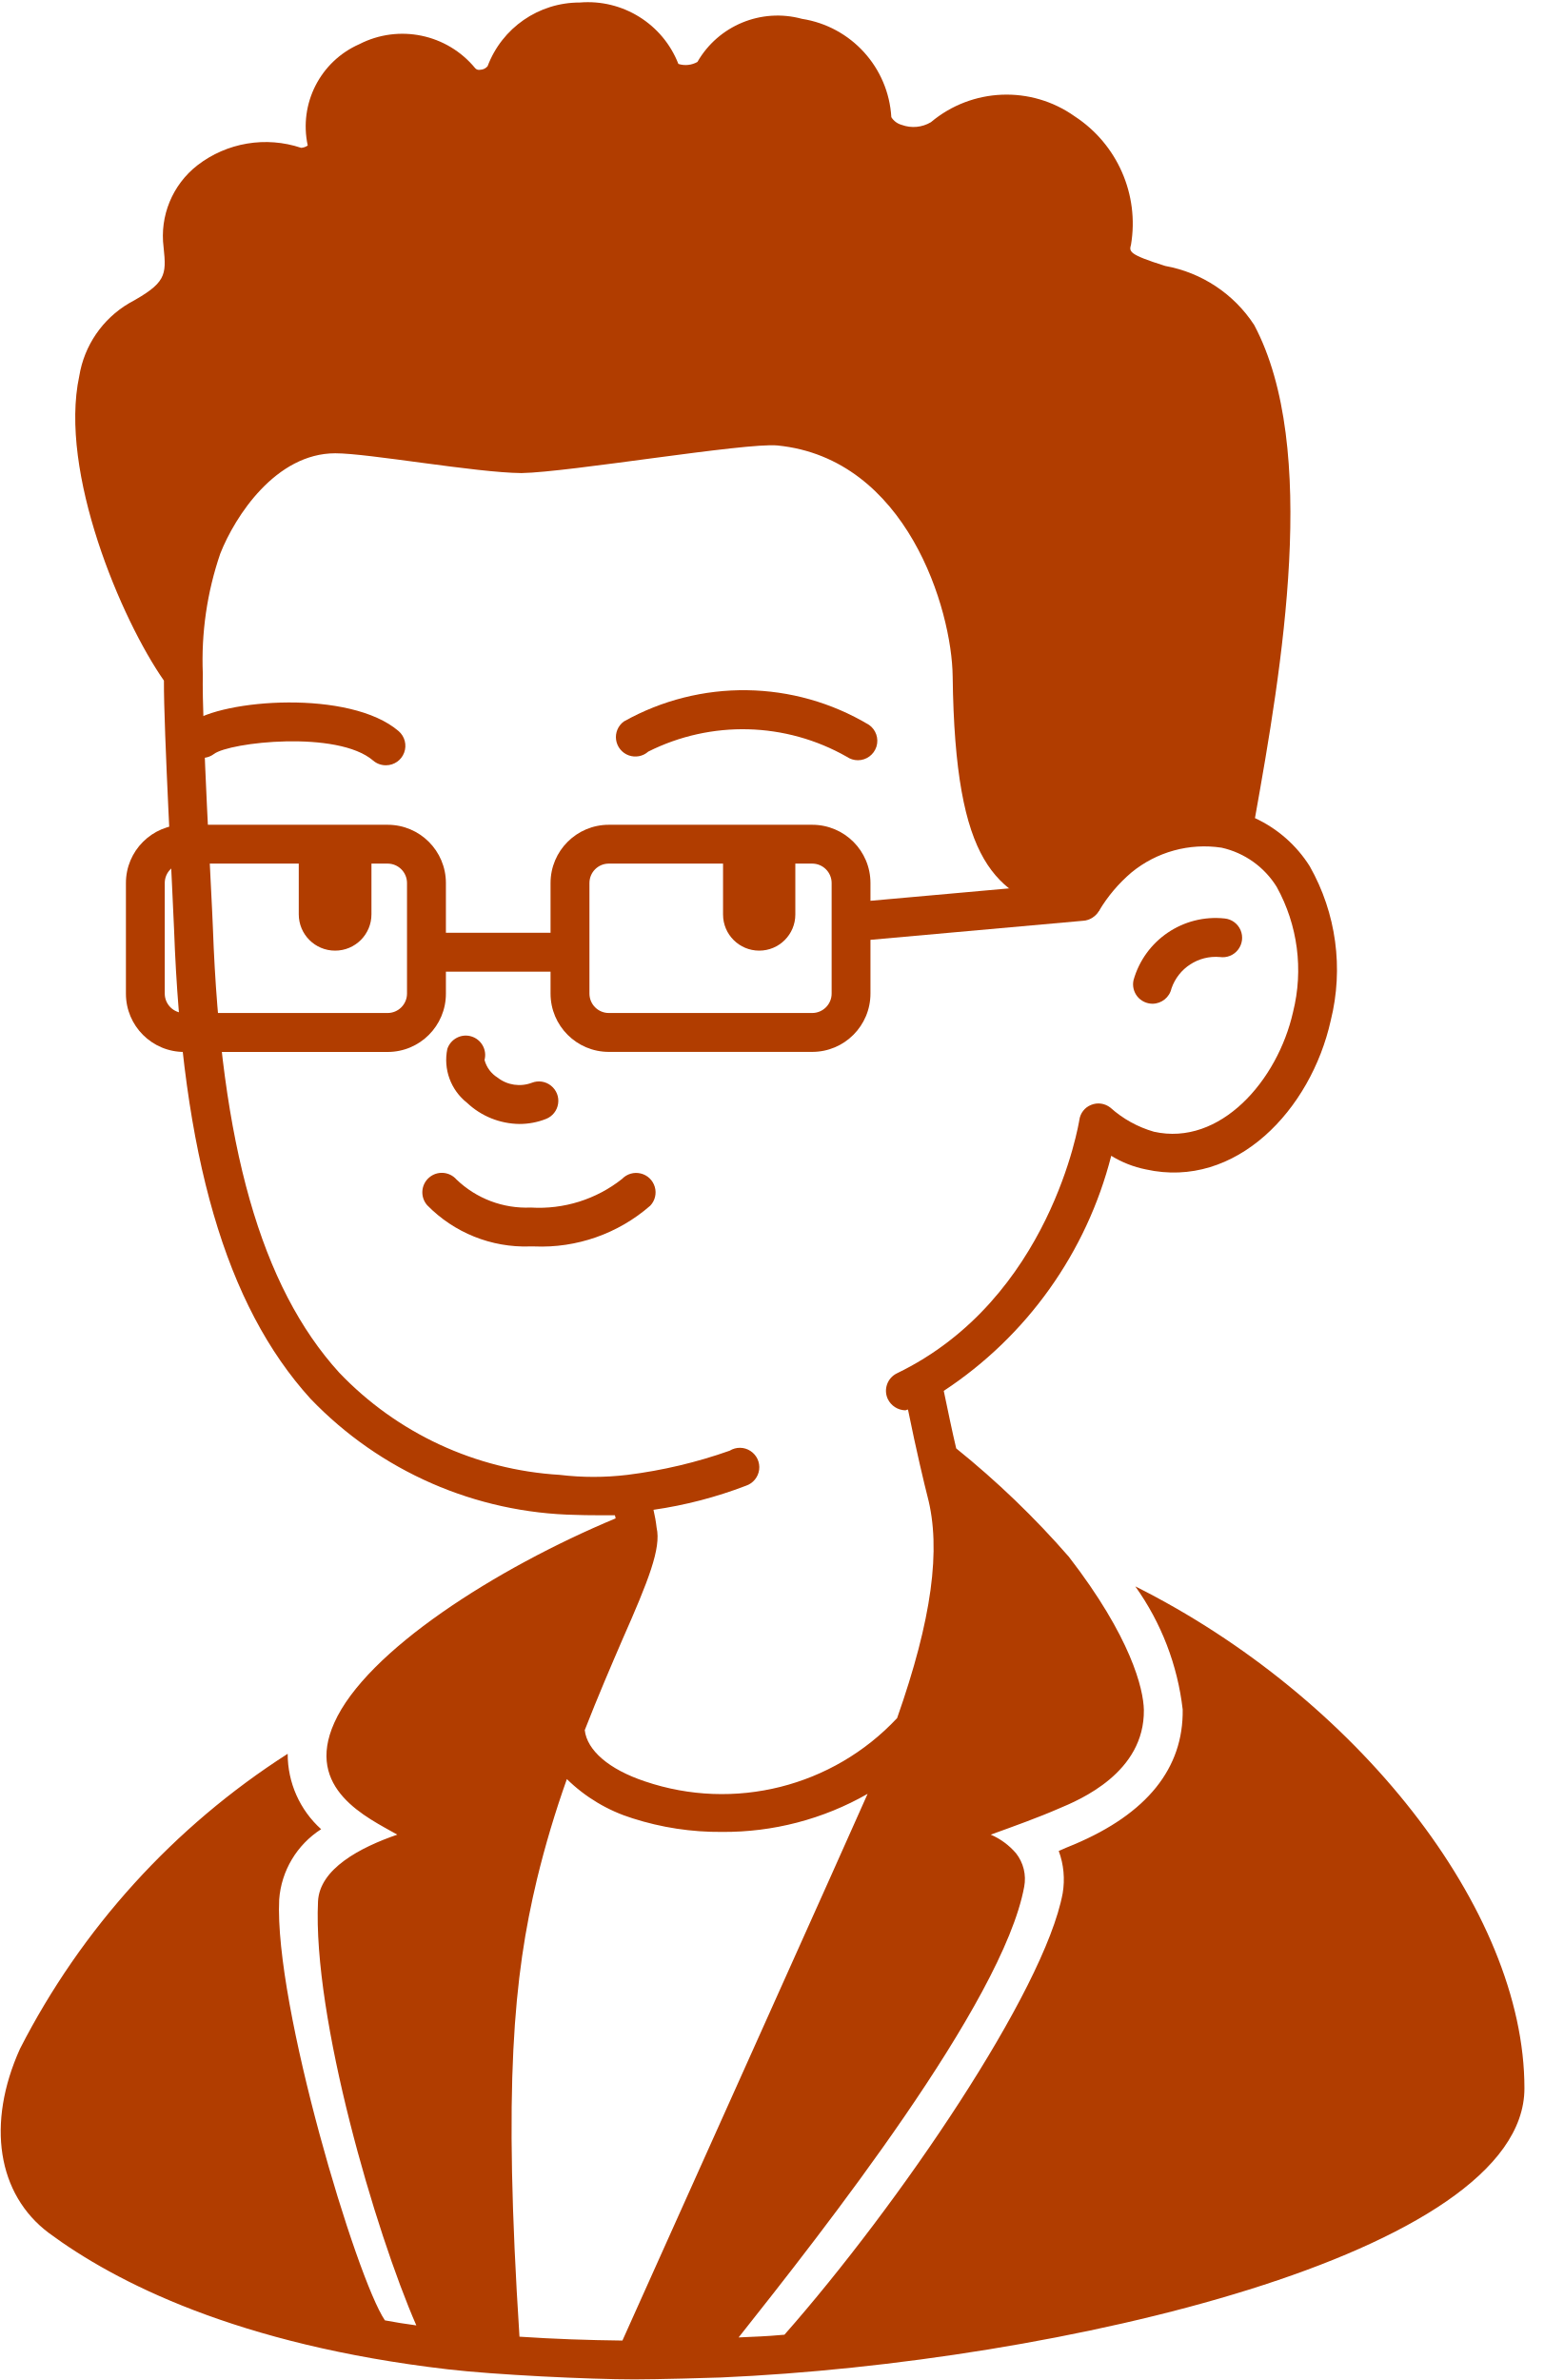
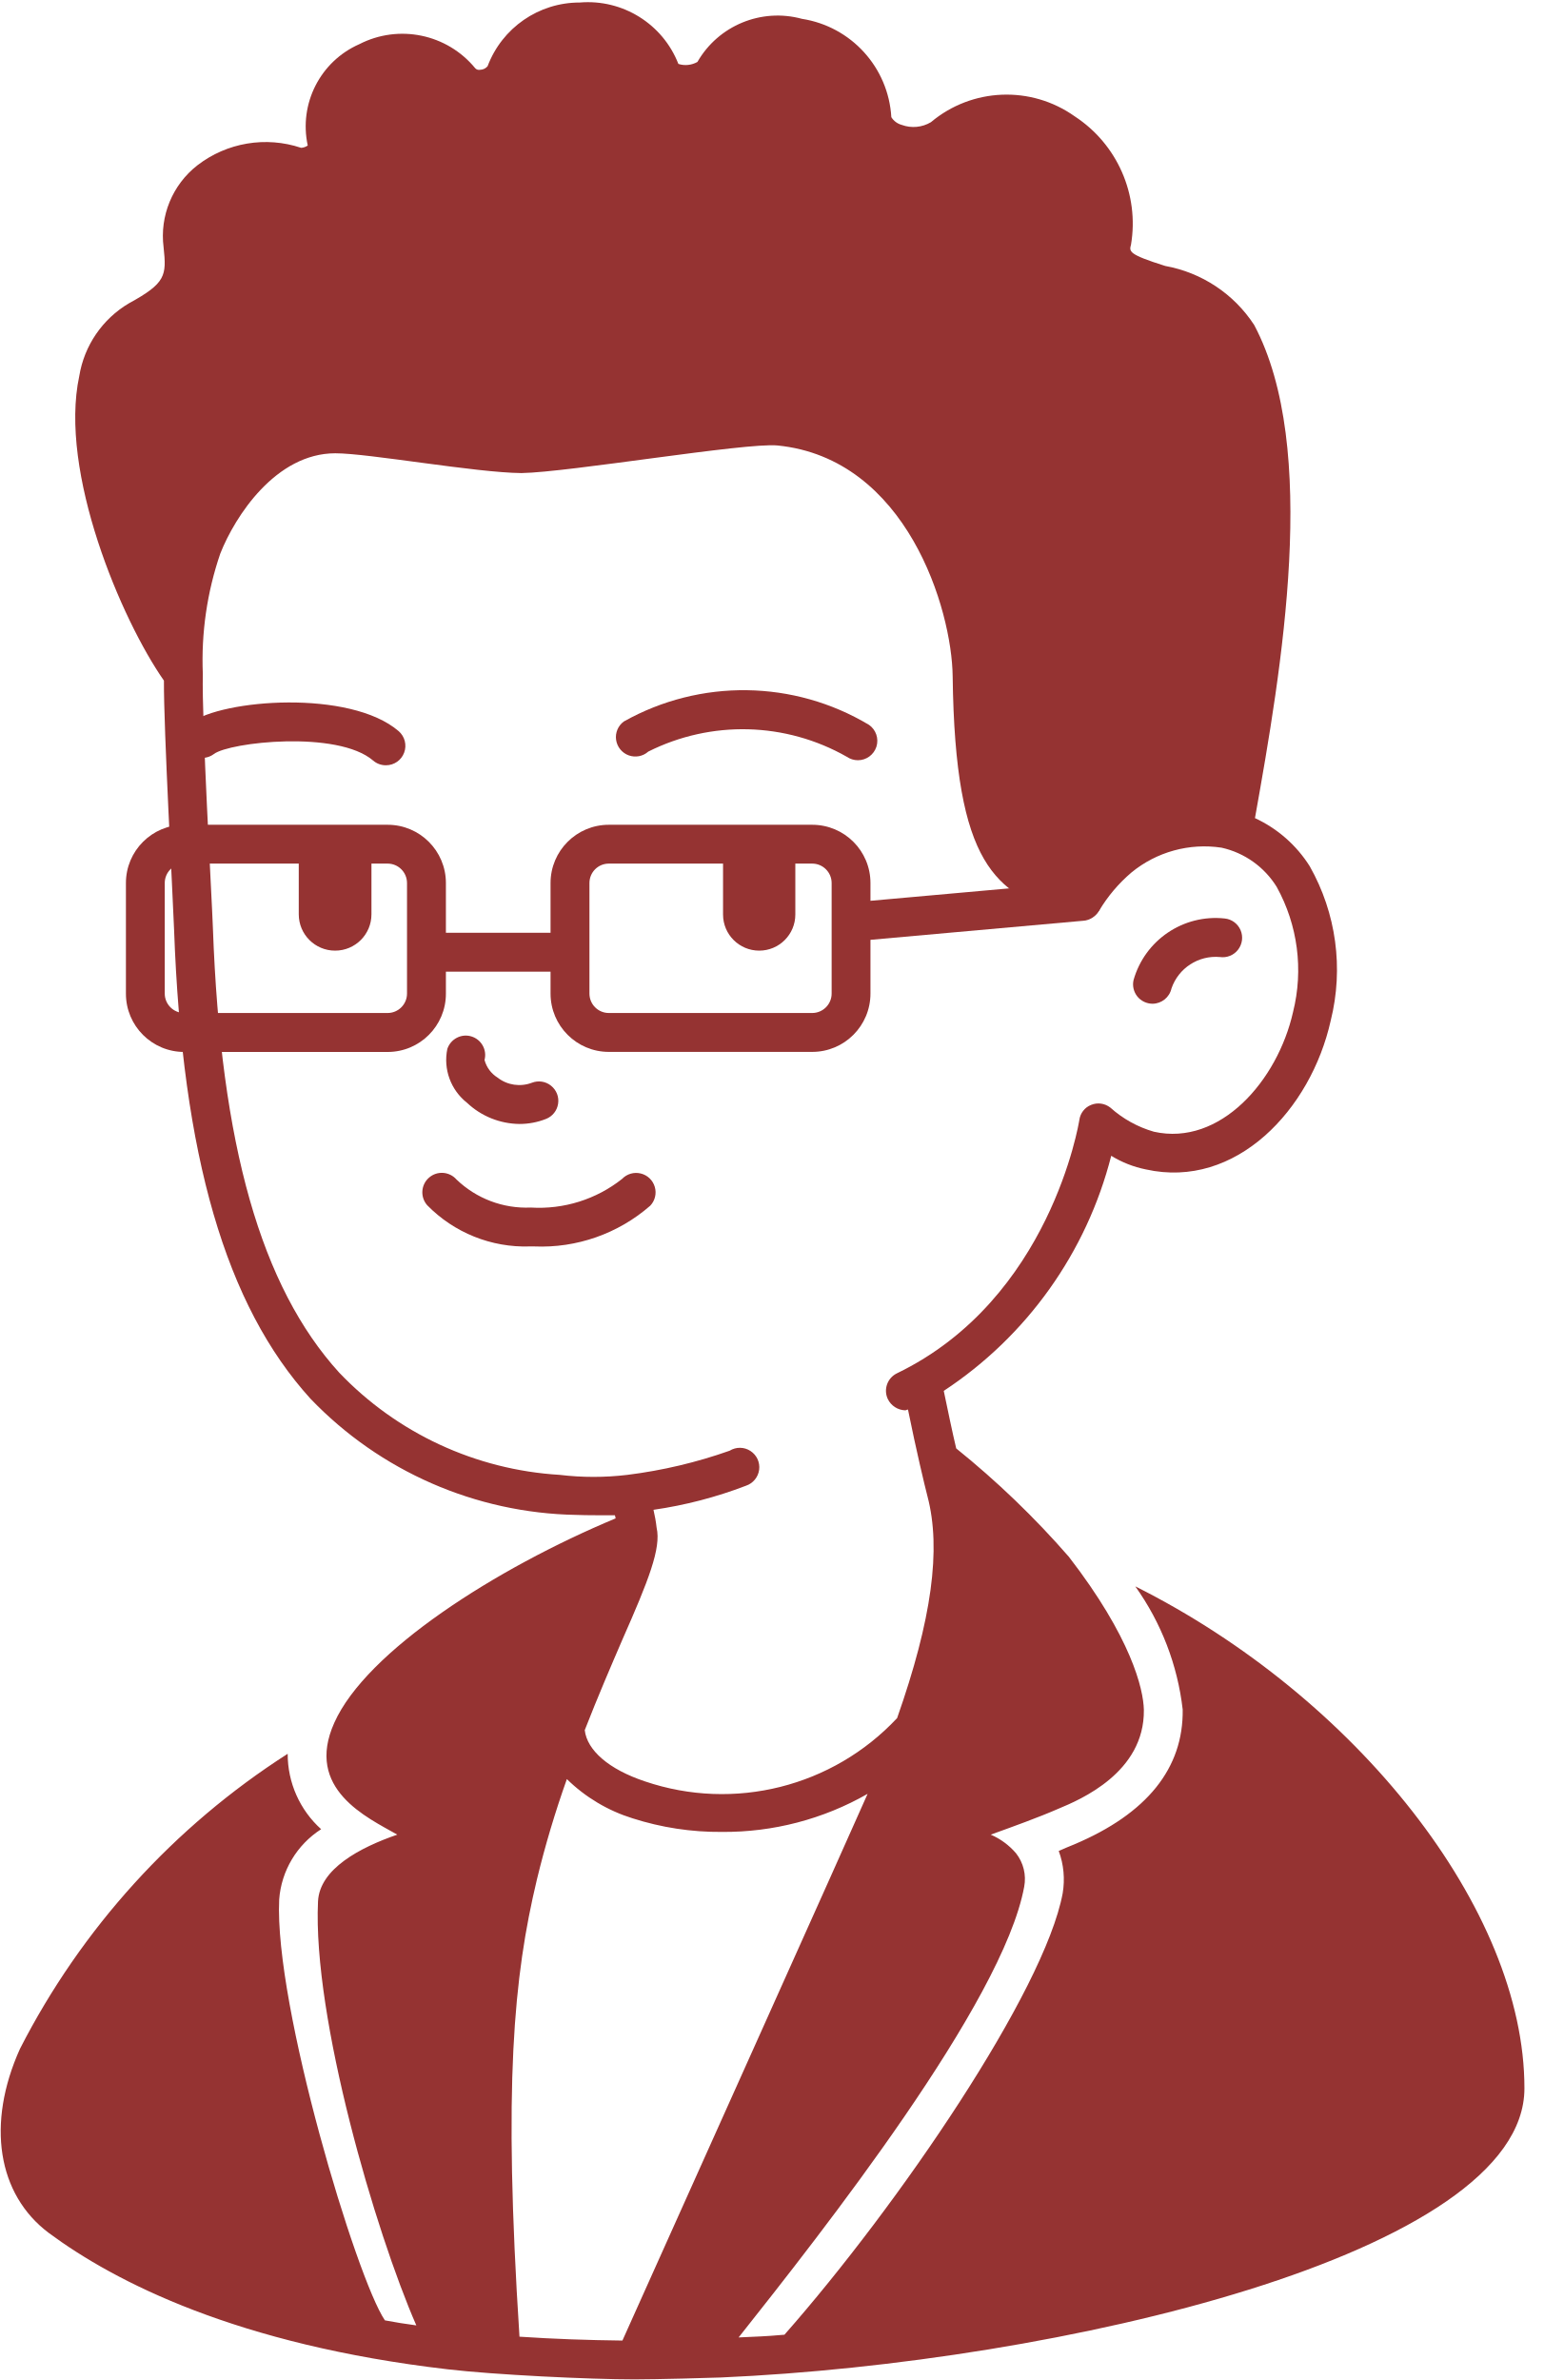
<svg xmlns="http://www.w3.org/2000/svg" width="23px" height="35px" viewBox="0 0 23 35" version="1.1">
  <g id="Page-1" stroke="none" stroke-width="1" fill="none" fill-rule="evenodd">
-     <g id="Audience-Selection---Groups" transform="translate(-59, -276)" fill="#B13D00" fill-rule="nonzero">
+     <g id="Audience-Selection---Groups" transform="translate(-59, -276)" fill="#953332" fill-rule="nonzero">
      <g id="Group-5" transform="translate(20, 118)">
        <g id="Group-10" transform="translate(0, 37)">
          <g id="Group-4-Copy-2" transform="translate(0, 106)">
            <g id="man" transform="translate(39, 15)">
              <path d="M16.95,14.761 C16.863,14.76 16.781,14.721 16.727,14.654 C16.673,14.586 16.652,14.498 16.671,14.414 C16.837,13.825 17.403,13.442 18.011,13.507 C18.115,13.517 18.204,13.583 18.245,13.678 C18.286,13.773 18.272,13.883 18.209,13.965 C18.146,14.048 18.043,14.089 17.941,14.074 C17.625,14.046 17.332,14.237 17.229,14.536 C17.2,14.667 17.084,14.76 16.95,14.761 L16.95,14.761 Z" id="Path" />
              <path d="M7.857,18.33 L7.793,18.33 C7.226,18.349 6.678,18.128 6.282,17.723 C6.178,17.603 6.19,17.422 6.31,17.318 C6.429,17.214 6.61,17.227 6.714,17.346 C7.007,17.627 7.401,17.776 7.806,17.758 C8.291,17.788 8.769,17.638 9.149,17.337 C9.22,17.263 9.324,17.233 9.423,17.257 C9.523,17.281 9.601,17.356 9.63,17.454 C9.659,17.552 9.633,17.658 9.563,17.731 C9.092,18.142 8.481,18.357 7.857,18.33 L7.857,18.33 Z" id="Path" />
              <path d="M7.641,16.529 C7.353,16.526 7.078,16.415 6.869,16.218 C6.63,16.03 6.517,15.723 6.579,15.425 C6.628,15.279 6.784,15.197 6.931,15.241 C7.079,15.285 7.166,15.439 7.126,15.588 C7.155,15.696 7.223,15.788 7.318,15.847 C7.461,15.959 7.652,15.987 7.822,15.923 C7.917,15.886 8.025,15.902 8.104,15.966 C8.184,16.03 8.224,16.131 8.208,16.232 C8.193,16.333 8.125,16.418 8.03,16.455 C7.906,16.504 7.774,16.529 7.641,16.529 L7.641,16.529 Z" id="Path" />
              <path d="M12.617,11.18 C12.559,11.18 12.502,11.162 12.454,11.129 C11.554,10.617 10.459,10.589 9.534,11.053 C9.456,11.123 9.345,11.144 9.246,11.108 C9.147,11.072 9.076,10.984 9.061,10.88 C9.046,10.776 9.09,10.672 9.175,10.61 C10.299,9.979 11.675,9.998 12.781,10.66 C12.883,10.731 12.927,10.861 12.89,10.98 C12.852,11.099 12.742,11.18 12.617,11.18 L12.617,11.18 Z" id="Path" />
              <path d="M5.674,11.254 C5.606,11.254 5.54,11.23 5.488,11.185 C4.965,10.735 3.374,10.914 3.145,11.089 C3.019,11.183 2.84,11.158 2.745,11.031 C2.65,10.905 2.676,10.726 2.802,10.631 C3.267,10.283 5.148,10.137 5.863,10.752 C5.953,10.83 5.986,10.956 5.944,11.068 C5.903,11.18 5.796,11.254 5.677,11.254 L5.674,11.254 Z" id="Path" />
              <path d="M15.885,12.971 L12.802,13.247 L12.802,12.986 C12.802,12.512 12.419,12.129 11.945,12.129 L8.954,12.129 C8.481,12.129 8.097,12.512 8.097,12.986 L8.097,13.717 L6.558,13.717 L6.558,12.986 C6.558,12.512 6.174,12.129 5.701,12.129 L2.709,12.129 C2.236,12.129 1.852,12.512 1.852,12.986 L1.852,14.613 C1.852,15.087 2.236,15.47 2.709,15.47 L5.701,15.47 C6.174,15.47 6.558,15.087 6.558,14.613 L6.558,14.289 L8.097,14.289 L8.097,14.611 C8.097,15.085 8.481,15.469 8.954,15.469 L11.945,15.469 C12.419,15.469 12.802,15.085 12.802,14.611 L12.802,13.821 L15.937,13.54 C16.094,13.526 16.211,13.386 16.197,13.229 C16.182,13.071 16.043,12.954 15.885,12.969 L15.885,12.971 Z M5.986,14.611 C5.986,14.769 5.858,14.897 5.701,14.897 L2.709,14.897 C2.551,14.897 2.423,14.769 2.423,14.611 L2.423,12.986 C2.423,12.828 2.551,12.7 2.709,12.7 L5.701,12.7 C5.858,12.7 5.986,12.828 5.986,12.986 L5.986,14.611 Z M12.231,14.611 C12.231,14.769 12.103,14.897 11.945,14.897 L8.954,14.897 C8.796,14.897 8.669,14.769 8.669,14.611 L8.669,12.986 C8.669,12.828 8.796,12.7 8.954,12.7 L11.945,12.7 C12.103,12.7 12.231,12.828 12.231,12.986 L12.231,14.611 Z" id="Shape" />
              <path d="M11.697,12.689 L11.697,13.449 C11.697,13.742 11.459,13.98 11.166,13.98 C10.872,13.98 10.634,13.742 10.634,13.449 L10.634,12.689 C10.634,12.395 10.872,12.157 11.166,12.157 C11.459,12.157 11.697,12.395 11.697,12.689 Z" id="Path" />
              <rect id="Rectangle" x="4.394" y="12.157" width="1.069" height="1.823" rx="0.534" />
              <path d="M16.697,23.329 C17.079,23.864 17.319,24.487 17.394,25.14 C17.406,26.003 16.869,26.671 15.8,27.123 C15.726,27.151 15.651,27.186 15.571,27.22 C15.645,27.419 15.664,27.634 15.629,27.843 C15.36,29.283 13.217,32.426 11.537,34.334 C11.2,34.363 11.2,34.357 10.863,34.374 C12.086,32.831 14.749,29.454 15.063,27.746 C15.096,27.572 15.052,27.393 14.943,27.254 C14.842,27.136 14.715,27.042 14.571,26.98 C14.903,26.86 15.269,26.729 15.571,26.597 C15.886,26.466 16.834,26.066 16.823,25.146 C16.817,24.837 16.634,24.077 15.72,22.894 C15.216,22.315 14.661,21.782 14.063,21.3 C14.006,21.06 13.943,20.757 13.88,20.454 C15.103,19.649 15.982,18.416 16.343,16.997 C16.499,17.093 16.672,17.161 16.851,17.197 C18.177,17.494 19.28,16.317 19.571,15.009 C19.763,14.241 19.653,13.429 19.263,12.74 C19.069,12.431 18.789,12.185 18.457,12.031 C18.851,9.826 19.406,6.591 18.446,4.78 C18.148,4.322 17.674,4.008 17.137,3.911 C16.594,3.74 16.606,3.7 16.634,3.597 C16.757,2.86 16.432,2.12 15.806,1.711 C15.164,1.255 14.294,1.29 13.691,1.797 C13.562,1.874 13.404,1.889 13.263,1.837 C13.199,1.82 13.143,1.779 13.109,1.723 C13.066,0.991 12.518,0.389 11.794,0.277 C11.197,0.114 10.565,0.375 10.257,0.911 C10.172,0.959 10.07,0.97 9.977,0.94 C9.747,0.351 9.156,-0.016 8.526,0.037 C7.923,0.036 7.383,0.41 7.171,0.974 C7.144,1.006 7.105,1.025 7.063,1.026 C7.036,1.032 7.007,1.024 6.989,1.003 C6.575,0.499 5.866,0.352 5.286,0.649 C4.71,0.902 4.393,1.525 4.526,2.14 C4.497,2.16 4.463,2.172 4.429,2.174 C3.909,2 3.337,2.096 2.903,2.431 C2.536,2.717 2.347,3.176 2.406,3.637 C2.451,4.054 2.44,4.163 1.897,4.46 C1.507,4.69 1.239,5.082 1.166,5.529 C0.863,6.94 1.783,9.111 2.411,10.009 C2.406,10.706 2.543,13.191 2.56,13.666 C2.68,17.003 3.32,19.197 4.566,20.569 C5.588,21.636 6.994,22.251 8.471,22.278 C8.608,22.285 8.983,22.283 9.043,22.283 C9.049,22.294 9.049,22.311 9.054,22.329 C7.289,23.066 5.386,24.283 4.917,25.334 C4.477,26.311 5.403,26.729 5.843,26.98 C5.294,27.169 4.7,27.483 4.677,27.963 C4.597,29.671 5.523,32.826 6.123,34.197 C5.889,34.163 5.878,34.163 5.661,34.123 C5.244,33.512 4.031,29.489 4.106,27.934 C4.137,27.512 4.366,27.129 4.723,26.9 C4.409,26.617 4.23,26.214 4.231,25.791 C2.558,26.862 1.199,28.359 0.294,30.129 C-0.203,31.231 -0.037,32.271 0.717,32.837 C1.689,33.557 3.489,34.483 6.586,34.843 C7.266,34.923 8.666,34.991 9.334,34.991 C9.637,34.991 10.477,34.969 10.603,34.963 C15.557,34.746 22.42,33.151 22.42,30.711 C22.423,28.077 19.937,24.951 16.697,23.329 L16.697,23.329 Z M9.657,22.466 C9.647,22.377 9.631,22.29 9.611,22.203 C10.077,22.136 10.533,22.017 10.971,21.849 C11.076,21.814 11.151,21.722 11.165,21.613 C11.179,21.504 11.129,21.397 11.036,21.337 C10.944,21.277 10.825,21.276 10.731,21.334 C10.245,21.506 9.741,21.625 9.229,21.689 C8.897,21.729 8.561,21.729 8.229,21.689 C6.998,21.615 5.84,21.078 4.989,20.186 C3.84,18.923 3.246,16.843 3.131,13.643 C3.114,13.169 2.966,10.62 2.983,9.911 C2.958,9.31 3.045,8.709 3.24,8.14 C3.457,7.591 4.057,6.666 4.931,6.666 C5.423,6.666 6.994,6.951 7.669,6.957 C8.366,6.946 10.966,6.506 11.434,6.551 C13.337,6.74 14,8.963 14.011,9.946 C14.046,12.763 14.657,13.117 15.651,13.466 C15.651,13.466 15.771,13.511 15.811,13.523 C15.945,13.559 16.088,13.506 16.166,13.391 C16.292,13.18 16.452,12.991 16.64,12.831 C17.01,12.527 17.492,12.394 17.966,12.466 C18.303,12.541 18.595,12.749 18.777,13.043 C19.087,13.604 19.173,14.261 19.017,14.883 C18.789,15.894 17.943,16.86 16.971,16.643 C16.734,16.575 16.515,16.454 16.331,16.289 C16.25,16.225 16.141,16.209 16.046,16.249 C15.952,16.286 15.887,16.372 15.874,16.471 C15.869,16.5 15.451,19.106 13.189,20.197 C13.05,20.266 12.991,20.434 13.057,20.574 C13.105,20.673 13.204,20.737 13.314,20.74 C13.326,20.74 13.337,20.729 13.354,20.729 C13.474,21.323 13.6,21.849 13.64,22.003 C13.846,22.78 13.703,23.82 13.194,25.266 C12.248,26.277 10.798,26.642 9.486,26.197 C8.954,26.02 8.634,25.74 8.6,25.443 C8.794,24.946 8.989,24.494 9.154,24.111 C9.537,23.243 9.726,22.769 9.657,22.466 L9.657,22.466 Z M9.154,34.42 C8.646,34.414 8.143,34.397 7.64,34.363 C7.4,30.654 7.554,29.071 7.897,27.637 C8.018,27.138 8.165,26.646 8.337,26.163 C8.608,26.429 8.94,26.627 9.303,26.74 C9.728,26.876 10.171,26.944 10.617,26.94 C11.368,26.946 12.108,26.753 12.76,26.38 C12.663,26.609 9.526,33.591 9.154,34.42 L9.154,34.42 Z" id="Shape" />
            </g>
          </g>
        </g>
      </g>
    </g>
  </g>
</svg>
